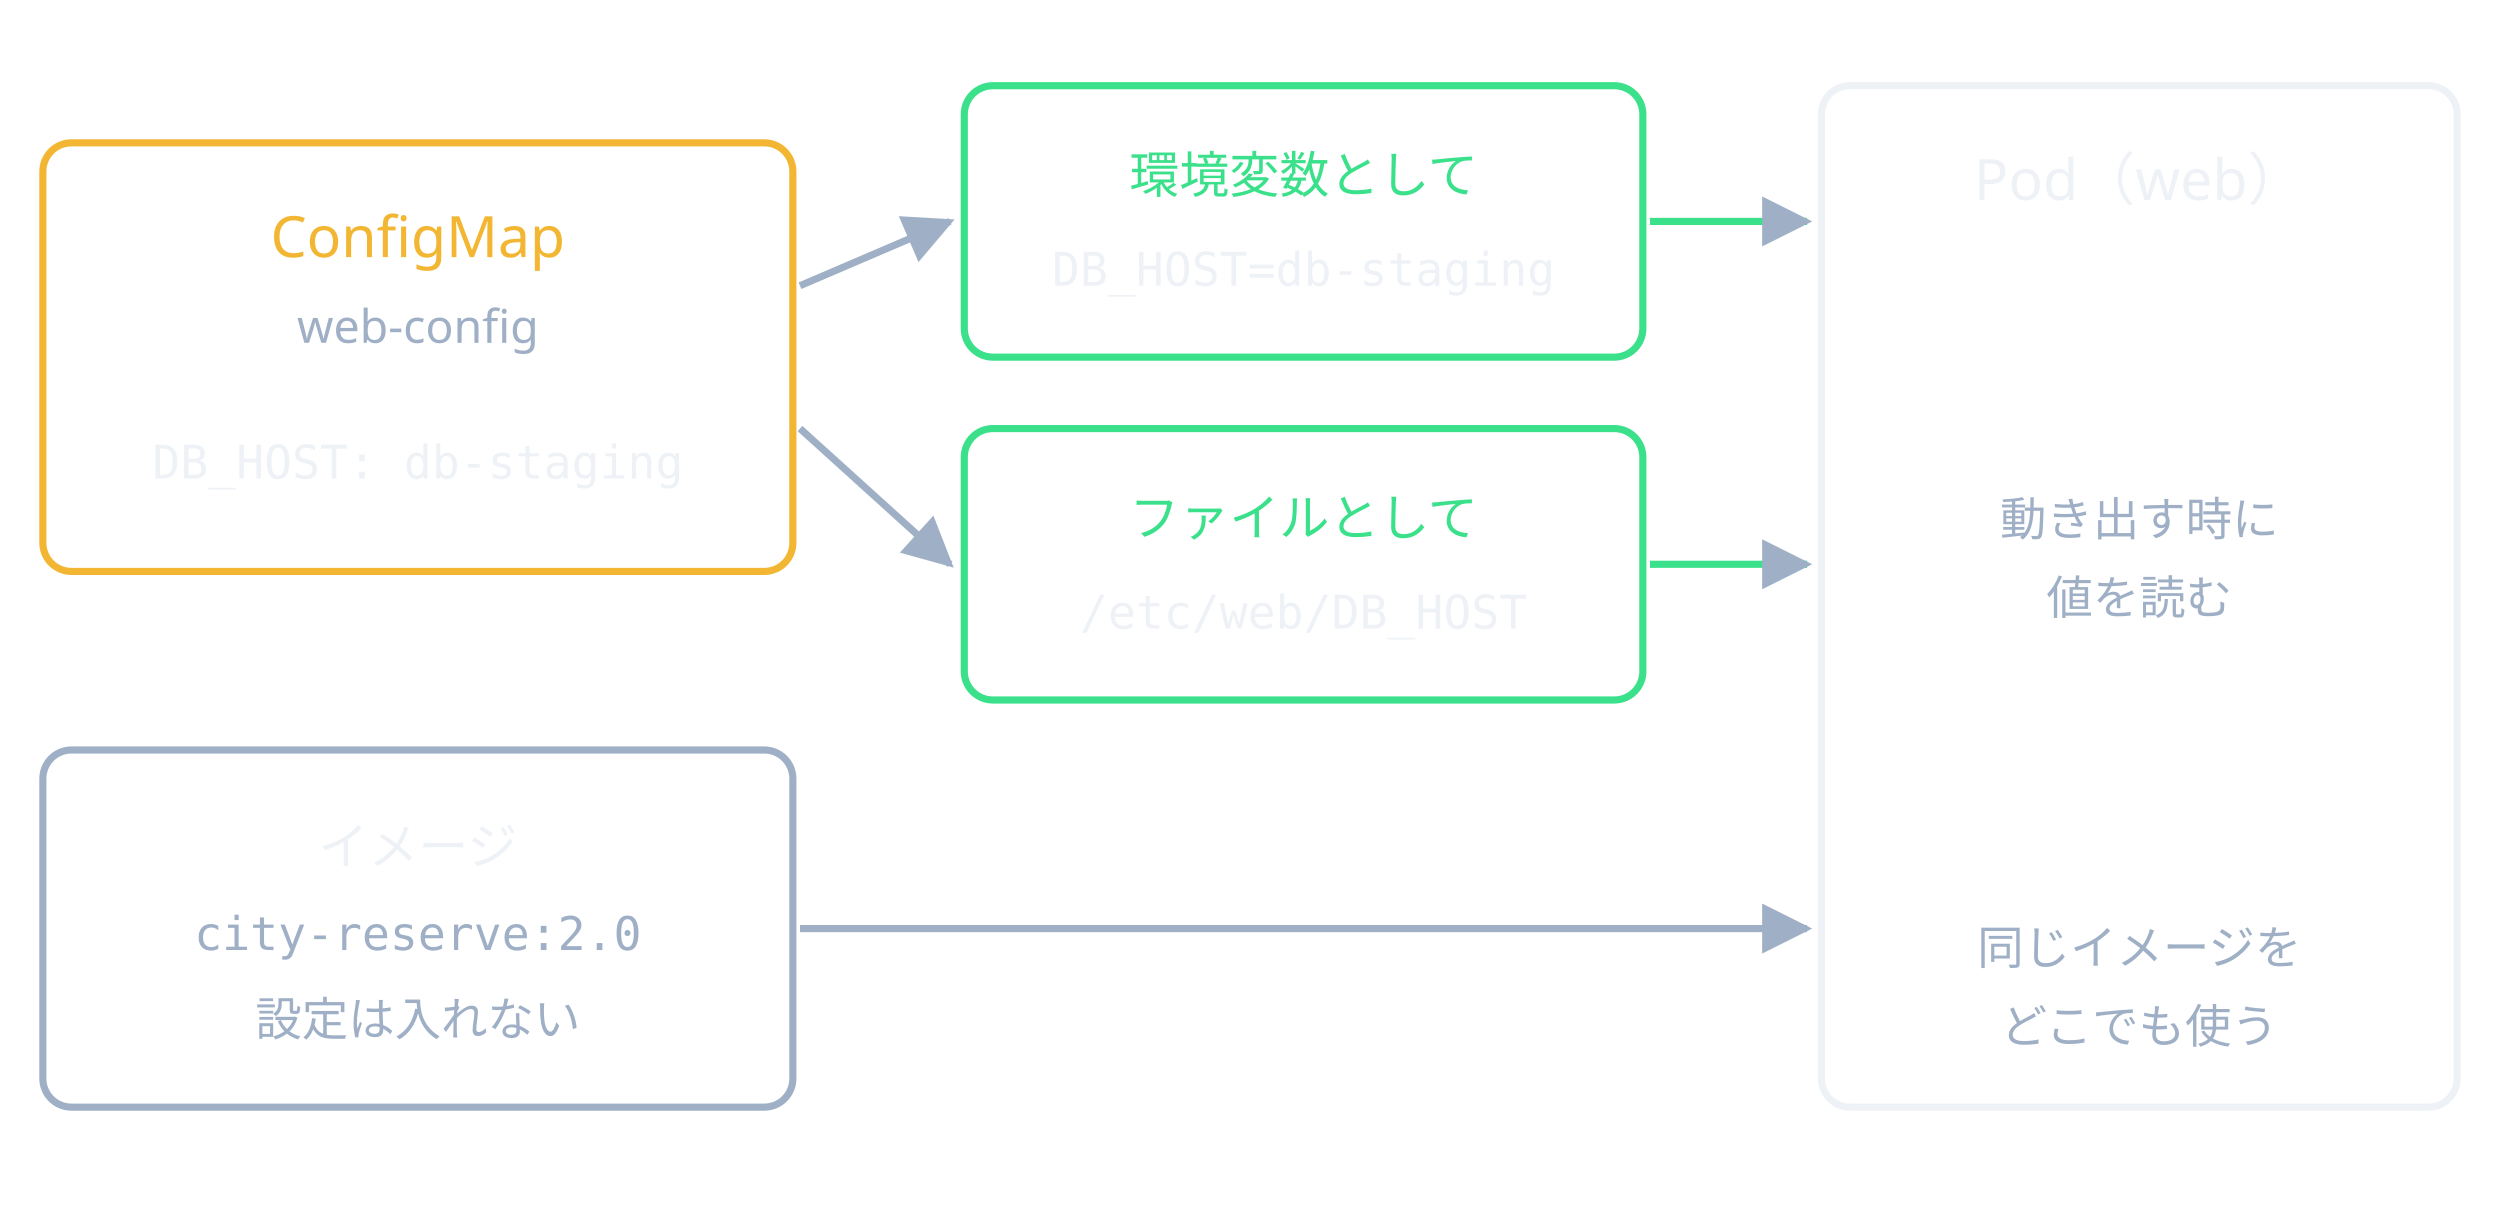
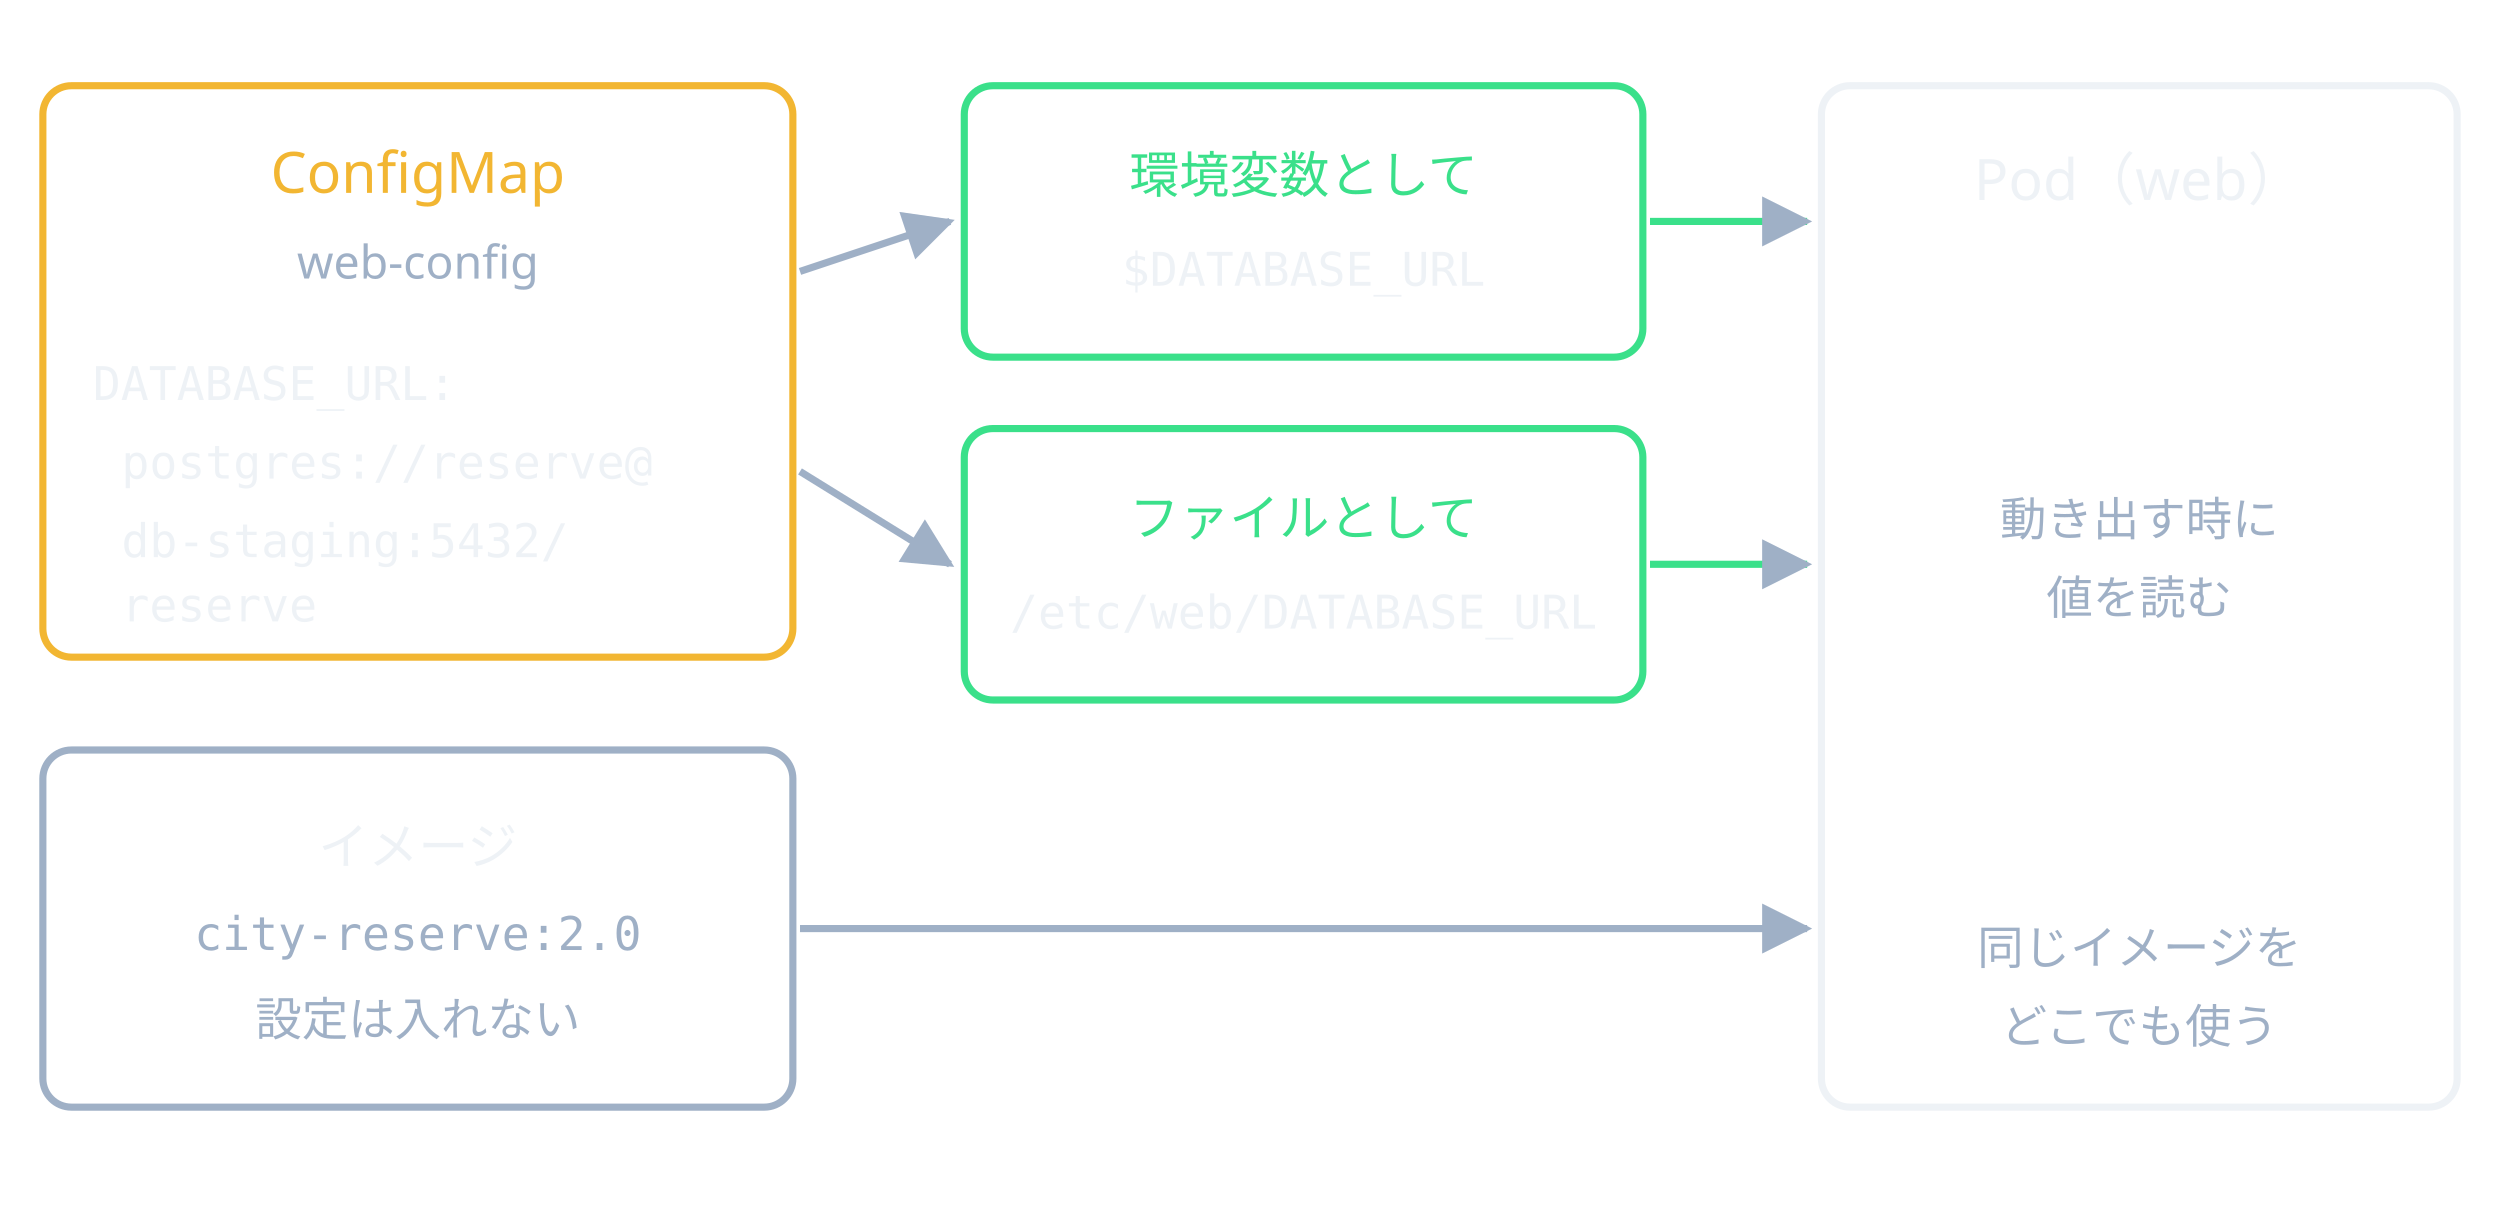
<svg xmlns="http://www.w3.org/2000/svg" viewBox="0 0 700 340" font-family="&quot;Noto Sans JP&quot;, sans-serif">
  <defs>
    <marker id="ar" viewBox="0 0 10 10" refX="9" refY="5" markerWidth="7" markerHeight="7" orient="auto-start-reverse">
      <path d="M0 0 L10 5 L0 10 z" fill="#9fb0c6" />
    </marker>
  </defs>
  <g class="el" data-part="configmap">
-     <rect x="12" y="40" width="210" height="120" rx="8" fill="none" stroke="#f2b632" stroke-width="2" pointer-events="all" />
-     <text x="117" y="72" text-anchor="middle" font-size="16" fill="#f2b632">ConfigMap</text>
-     <text x="117" y="96" text-anchor="middle" font-size="13" fill="#9fb0c6">web-config</text>
-     <text x="117" y="134" text-anchor="middle" font-size="13" fill="#eef2f6" font-family="&quot;JetBrains Mono&quot;, monospace">DB_HOST: db-staging</text>
+     <rect x="12" y="24" width="210" height="160" rx="8" fill="none" stroke="#f2b632" stroke-width="2" pointer-events="all" />
+     <text x="117" y="54" text-anchor="middle" font-size="16" fill="#f2b632">ConfigMap</text>
+     <text x="117" y="78" text-anchor="middle" font-size="13" fill="#9fb0c6">web-config</text>
+     <text x="26" y="112" font-size="13" fill="#eef2f6" font-family="&quot;JetBrains Mono&quot;, monospace">DATABASE_URL:</text>
+     <text x="34" y="134" font-size="13" fill="#eef2f6" font-family="&quot;JetBrains Mono&quot;, monospace">postgres://reserve@</text>
+     <text x="34" y="156" font-size="13" fill="#eef2f6" font-family="&quot;JetBrains Mono&quot;, monospace">db-staging:5432/</text>
+     <text x="34" y="174" font-size="13" fill="#eef2f6" font-family="&quot;JetBrains Mono&quot;, monospace">reserve</text>
  </g>
  <g class="el" data-part="image">
    <rect x="12" y="210" width="210" height="100" rx="8" fill="none" stroke="#9fb0c6" stroke-width="2" pointer-events="all" />
    <text x="117" y="242" text-anchor="middle" font-size="14" fill="#eef2f6">イメージ</text>
    <text x="117" y="266" text-anchor="middle" font-size="13" fill="#9fb0c6" font-family="&quot;JetBrains Mono&quot;, monospace">city-reserve:2.0</text>
    <text x="117" y="290" text-anchor="middle" font-size="13" fill="#9fb0c6">設定は入れない</text>
  </g>
  <g class="el" data-part="env">
    <rect x="270" y="24" width="190" height="76" rx="8" fill="none" stroke="#3ae08a" stroke-width="2" pointer-events="all" />
    <text x="365" y="54" text-anchor="middle" font-size="14" fill="#3ae08a">環境変数として</text>
-     <text x="365" y="80" text-anchor="middle" font-size="13" fill="#eef2f6" font-family="&quot;JetBrains Mono&quot;, monospace">DB_HOST=db-staging</text>
+     <text x="365" y="80" text-anchor="middle" font-size="13" fill="#eef2f6" font-family="&quot;JetBrains Mono&quot;, monospace">$DATABASE_URL</text>
  </g>
  <g class="el" data-part="file">
    <rect x="270" y="120" width="190" height="76" rx="8" fill="none" stroke="#3ae08a" stroke-width="2" pointer-events="all" />
    <text x="365" y="150" text-anchor="middle" font-size="14" fill="#3ae08a">ファイルとして</text>
-     <text x="365" y="176" text-anchor="middle" font-size="13" fill="#eef2f6" font-family="&quot;JetBrains Mono&quot;, monospace">/etc/web/DB_HOST</text>
+     <text x="365" y="176" text-anchor="middle" font-size="13" fill="#eef2f6" font-family="&quot;JetBrains Mono&quot;, monospace">/etc/web/DATABASE_URL</text>
  </g>
  <g class="el" data-part="pod">
    <rect x="510" y="24" width="178" height="286" rx="8" fill="none" stroke="#eef2f6" stroke-width="2" pointer-events="all" />
    <text x="599" y="56" text-anchor="middle" font-size="16" fill="#eef2f6">Pod（web）</text>
    <text x="599" y="150" text-anchor="middle" font-size="13" fill="#9fb0c6">動き出す時に</text>
    <text x="599" y="172" text-anchor="middle" font-size="13" fill="#9fb0c6">値を読む</text>
    <text x="599" y="270" text-anchor="middle" font-size="13" fill="#9fb0c6">同じイメージを</text>
    <text x="599" y="292" text-anchor="middle" font-size="13" fill="#9fb0c6">どこでも使う</text>
  </g>
-   <path d="M224 80 L266 62" fill="none" stroke="#9fb0c6" stroke-width="2" marker-end="url(#ar)" />
-   <path d="M224 120 L266 158" fill="none" stroke="#9fb0c6" stroke-width="2" marker-end="url(#ar)" />
+   <path d="M224 76 L266 62" fill="none" stroke="#9fb0c6" stroke-width="2" marker-end="url(#ar)" />
+   <path d="M224 132 L266 158" fill="none" stroke="#9fb0c6" stroke-width="2" marker-end="url(#ar)" />
  <line x1="462" y1="62" x2="506" y2="62" stroke="#3ae08a" stroke-width="2" marker-end="url(#ar)" />
  <line x1="462" y1="158" x2="506" y2="158" stroke="#3ae08a" stroke-width="2" marker-end="url(#ar)" />
  <line x1="224" y1="260" x2="506" y2="260" stroke="#9fb0c6" stroke-width="2" marker-end="url(#ar)" />
</svg>
